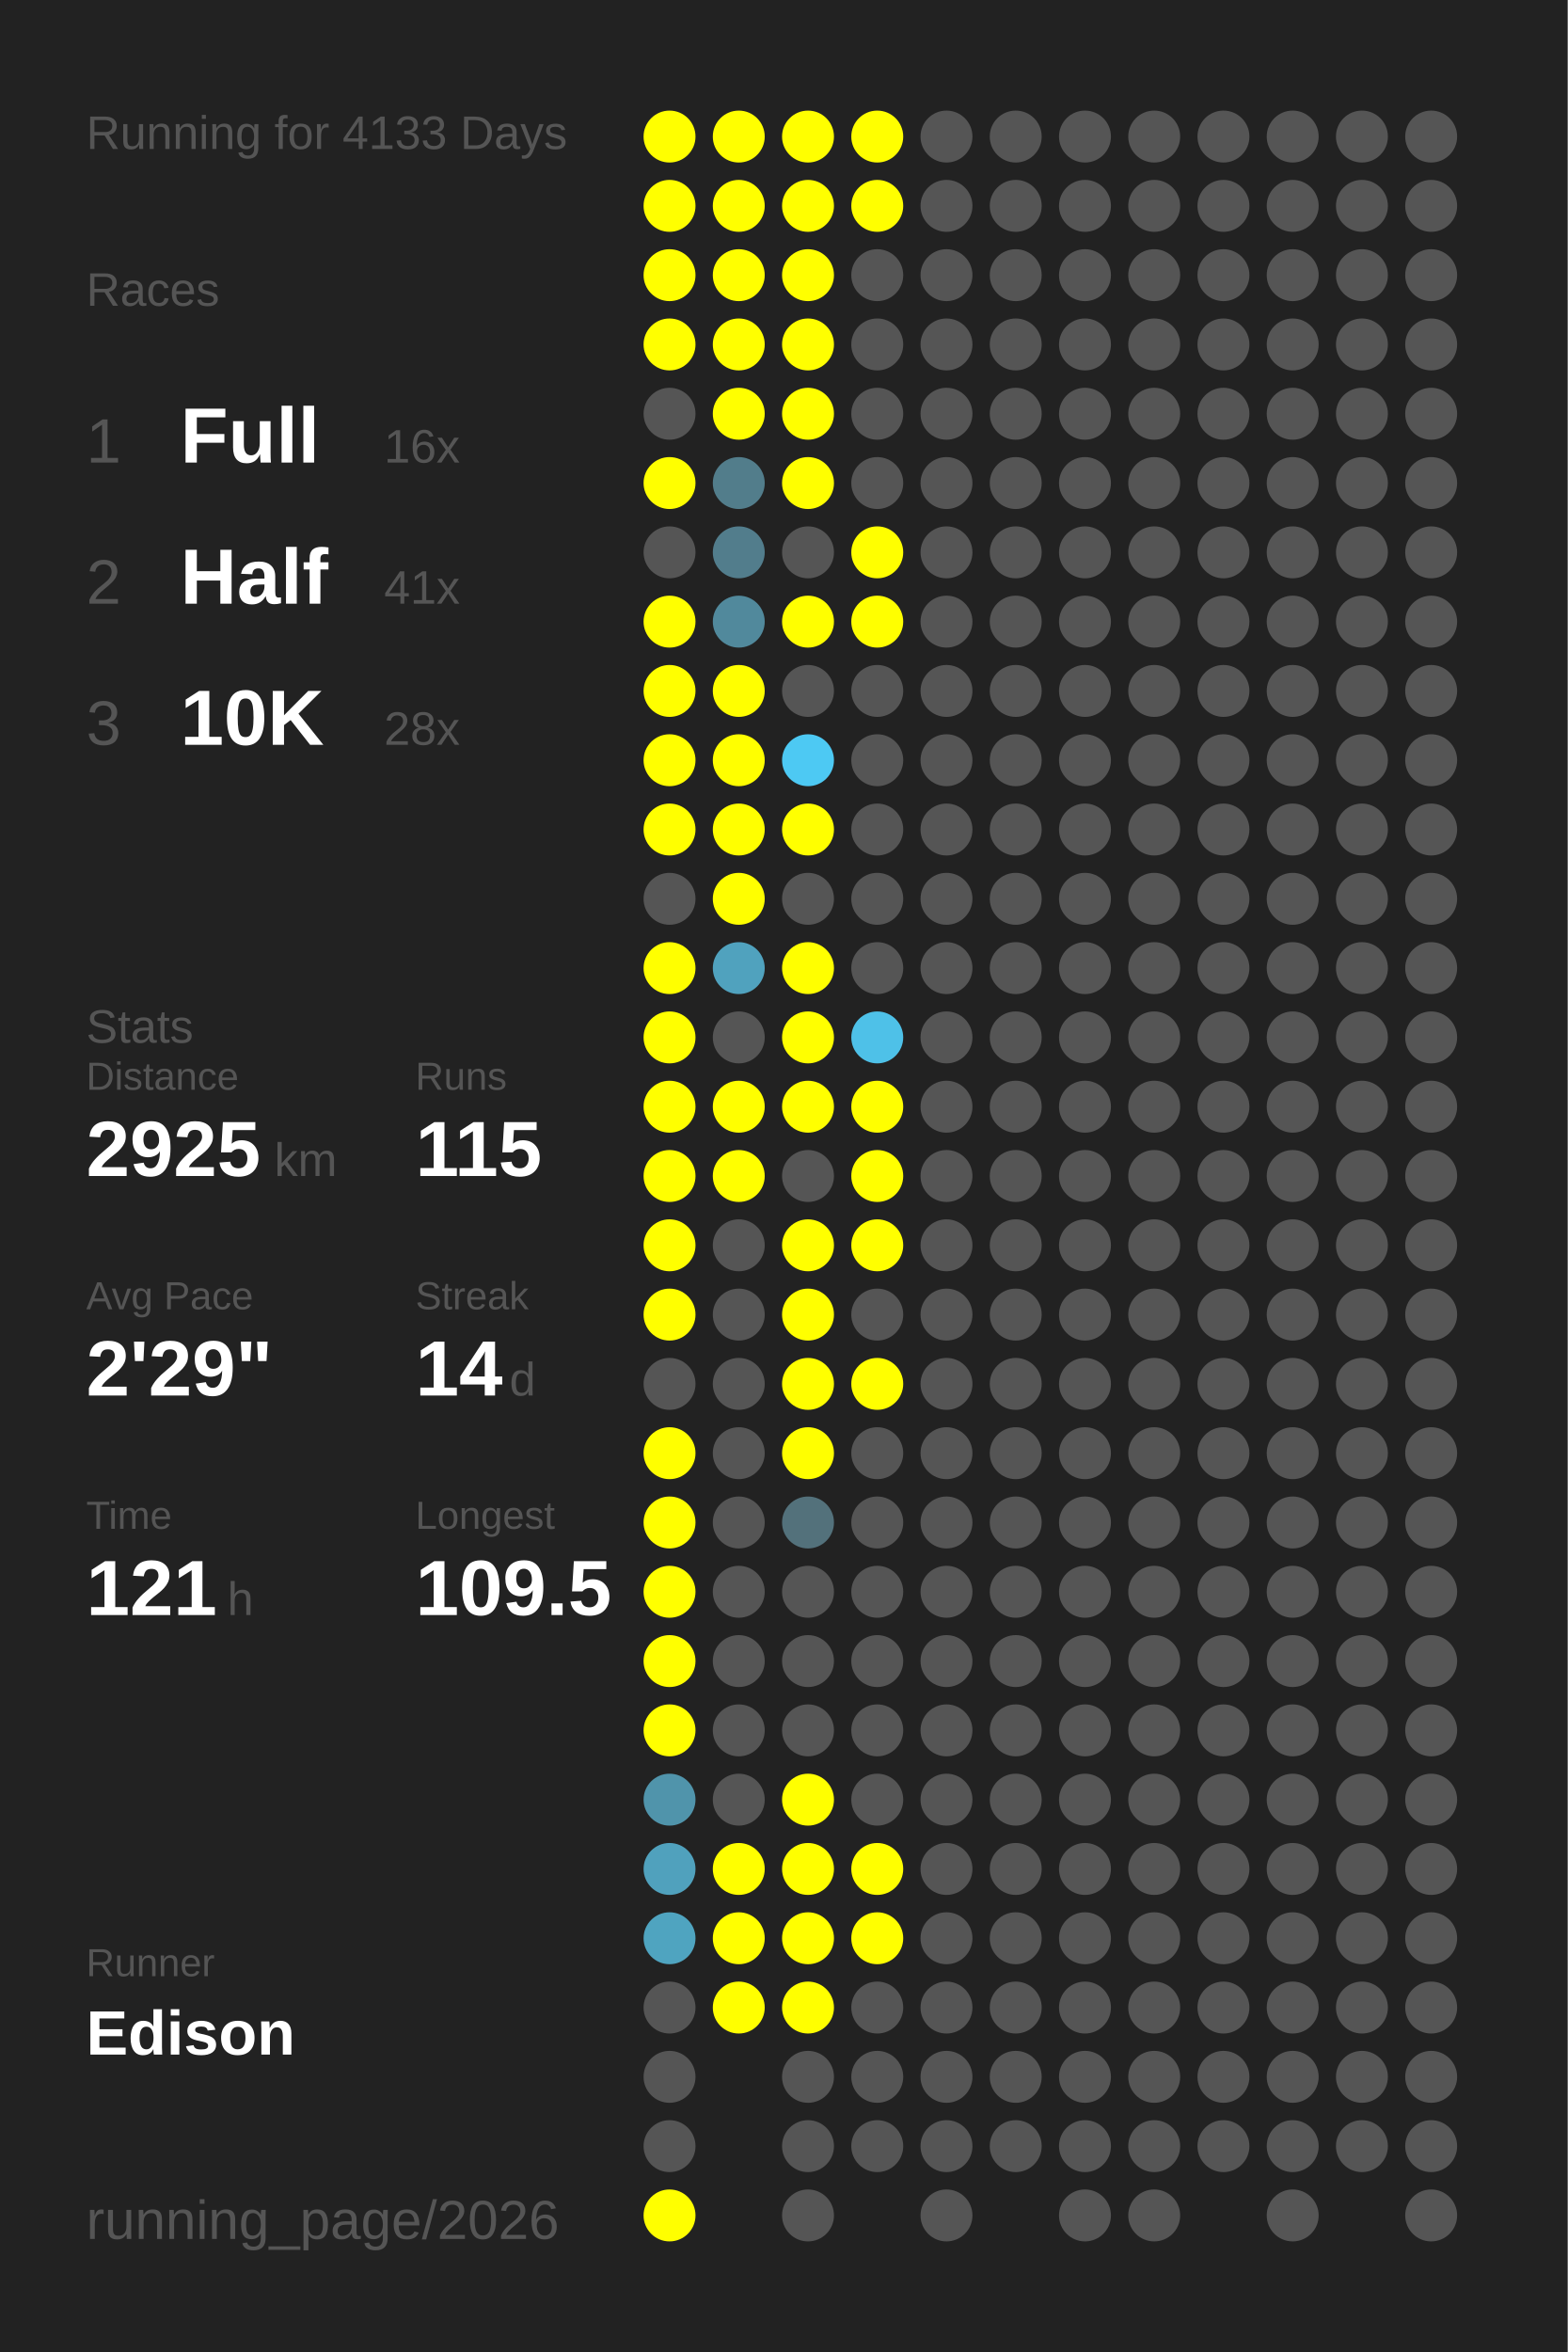
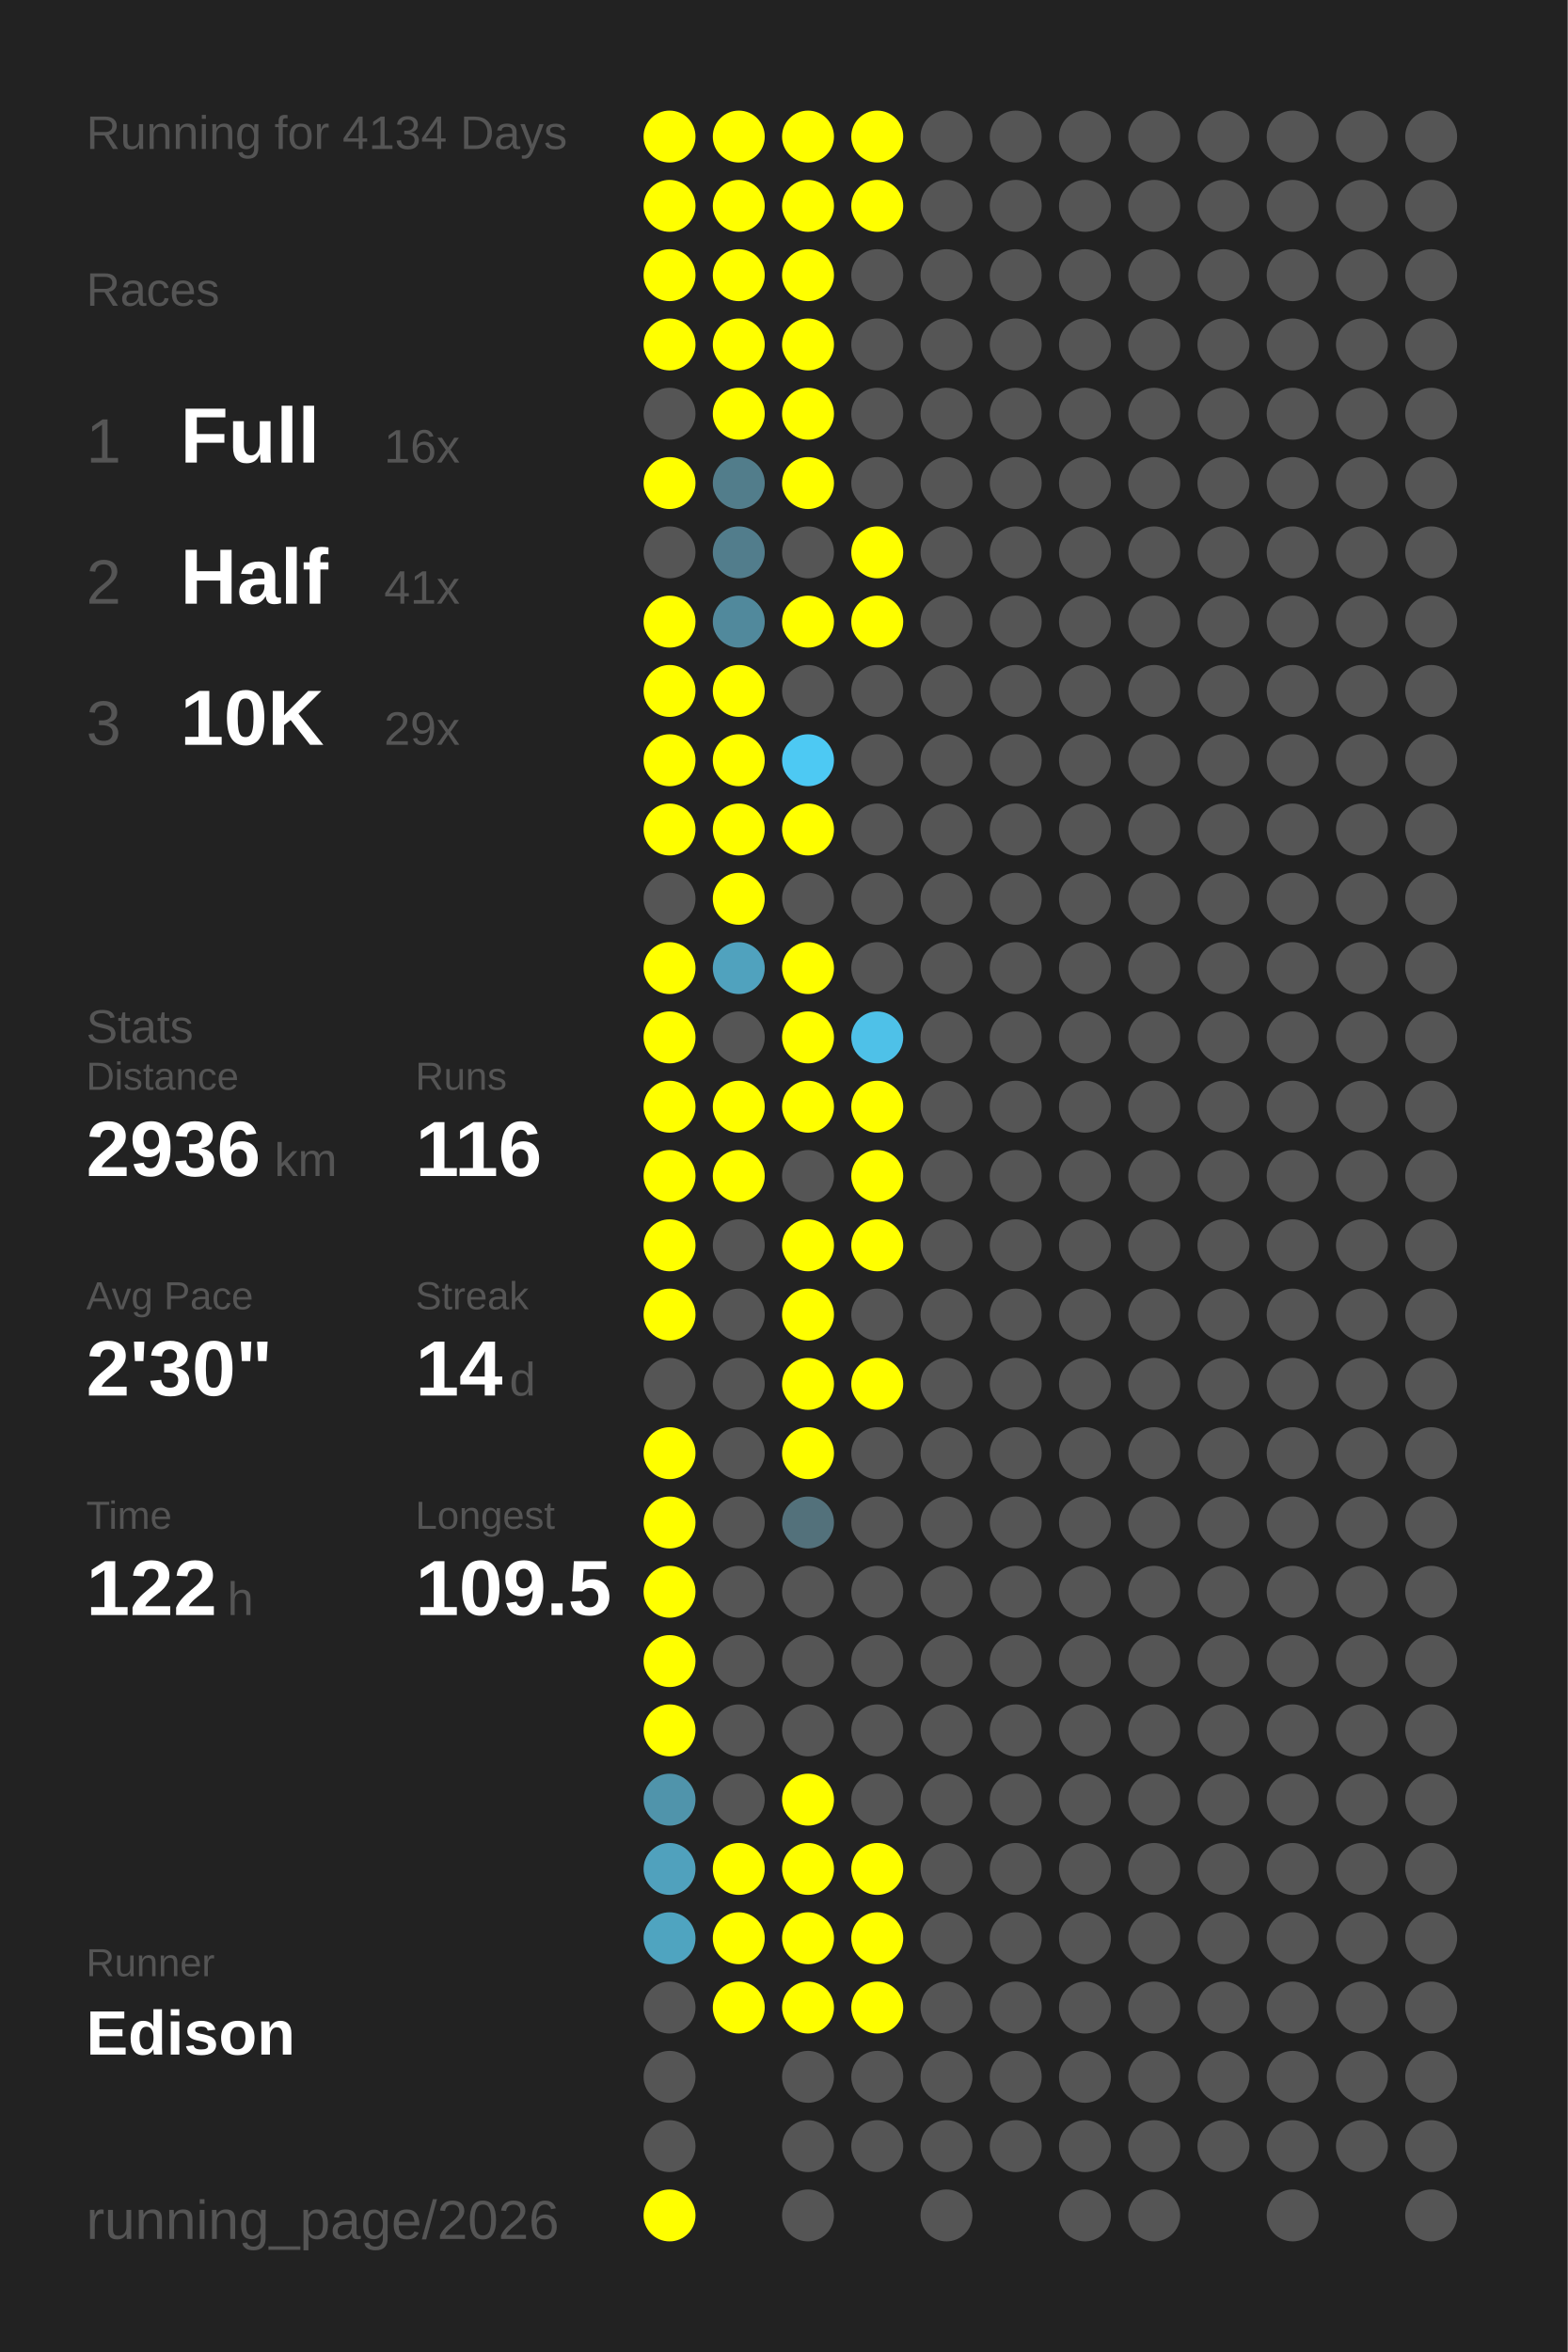
<svg xmlns="http://www.w3.org/2000/svg" baseProfile="full" height="300mm" version="1.1" viewBox="0,0,200,300" width="200mm">
  <defs />
  <rect fill="#222222" height="300" width="200" x="0" y="0" />
-   <text fill="#555555" style="font-size:6px; font-family:Arial;" x="11" y="19">Running for 4133 Days</text>
+   <text fill="#555555" style="font-size:6px; font-family:Arial;" x="11" y="19">Running for 4134 Days</text>
  <text fill="#555555" style="font-size:6px; font-family:Arial;" x="11" y="39">Races</text>
  <text fill="#555555" style="font-size:8px; font-family:Arial;" x="11" y="59">1</text>
  <text fill="#FFFFFF" style="font-size:10px; font-family:Arial; font-weight:bold;" x="23" y="59">Full</text>
  <text fill="#555555" style="font-size:6px; font-family:Arial;" x="49" y="59">16x</text>
  <text fill="#555555" style="font-size:8px; font-family:Arial;" x="11" y="77">2</text>
  <text fill="#FFFFFF" style="font-size:10px; font-family:Arial; font-weight:bold;" x="23" y="77">Half</text>
  <text fill="#555555" style="font-size:6px; font-family:Arial;" x="49" y="77">41x</text>
  <text fill="#555555" style="font-size:8px; font-family:Arial;" x="11" y="95">3</text>
  <text fill="#FFFFFF" style="font-size:10px; font-family:Arial; font-weight:bold;" x="23" y="95">10K</text>
-   <text fill="#555555" style="font-size:6px; font-family:Arial;" x="49" y="95">28x</text>
+   <text fill="#555555" style="font-size:6px; font-family:Arial;" x="49" y="95">29x</text>
  <text fill="#555555" style="font-size:6px; font-family:Arial;" x="11" y="133">Stats</text>
  <text fill="#555555" style="font-size:5px; font-family:Arial;" x="11" y="139">Distance</text>
-   <text fill="#FFFFFF" style="font-size:10px; font-family:Arial; font-weight:bold;" x="11" y="150">2925</text>
+   <text fill="#FFFFFF" style="font-size:10px; font-family:Arial; font-weight:bold;" x="11" y="150">2936</text>
  <text fill="#555555" style="font-size:6px; font-family:Arial;" x="35" y="150">km</text>
  <text fill="#555555" style="font-size:5px; font-family:Arial;" x="53" y="139">Runs</text>
-   <text fill="#FFFFFF" style="font-size:10px; font-family:Arial; font-weight:bold;" x="53" y="150">115</text>
+   <text fill="#FFFFFF" style="font-size:10px; font-family:Arial; font-weight:bold;" x="53" y="150">116</text>
  <text fill="#555555" style="font-size:5px; font-family:Arial;" x="11" y="167">Avg Pace</text>
-   <text fill="#FFFFFF" style="font-size:10px; font-family:Arial; font-weight:bold;" x="11" y="178">2'29"</text>
+   <text fill="#FFFFFF" style="font-size:10px; font-family:Arial; font-weight:bold;" x="11" y="178">2'30"</text>
  <text fill="#555555" style="font-size:5px; font-family:Arial;" x="53" y="167">Streak</text>
  <text fill="#FFFFFF" style="font-size:10px; font-family:Arial; font-weight:bold;" x="53" y="178">14</text>
  <text fill="#555555" style="font-size:6px; font-family:Arial;" x="65" y="178">d</text>
  <text fill="#555555" style="font-size:5px; font-family:Arial;" x="11" y="195">Time</text>
-   <text fill="#FFFFFF" style="font-size:10px; font-family:Arial; font-weight:bold;" x="11" y="206">121</text>
+   <text fill="#FFFFFF" style="font-size:10px; font-family:Arial; font-weight:bold;" x="11" y="206">122</text>
  <text fill="#555555" style="font-size:6px; font-family:Arial;" x="29" y="206">h</text>
  <text fill="#555555" style="font-size:5px; font-family:Arial;" x="53" y="195">Longest</text>
  <text fill="#FFFFFF" style="font-size:10px; font-family:Arial; font-weight:bold;" x="53" y="206">109.5</text>
  <text fill="#555555" style="font-size:5px; font-family:Arial;" x="11" y="252.065">Runner</text>
  <text fill="#FFFFFF" style="font-size:8px; font-family:Arial; font-weight:bold;" x="11" y="262.065">Edison</text>
  <text fill="#555555" style="font-size:7px; font-family:Arial;" x="11" y="285.581">running_page/2026</text>
  <circle cx="85.417" cy="17.419" fill="#FFFF00" r="3.312" />
  <circle cx="85.417" cy="26.258" fill="#FFFF00" r="3.312" />
  <circle cx="85.417" cy="35.097" fill="#FFFF00" r="3.312" />
  <circle cx="85.417" cy="43.935" fill="#FFFF00" r="3.312" />
  <circle cx="85.417" cy="52.774" fill="#555555" r="3.312" />
  <circle cx="85.417" cy="61.613" fill="#FFFF00" r="3.312" />
  <circle cx="85.417" cy="70.452" fill="#555555" r="3.312" />
  <circle cx="85.417" cy="79.29" fill="#FFFF00" r="3.312" />
  <circle cx="85.417" cy="88.129" fill="#FFFF00" r="3.312" />
  <circle cx="85.417" cy="96.968" fill="#FFFF00" r="3.312" />
  <circle cx="85.417" cy="105.806" fill="#FFFF00" r="3.312" />
  <circle cx="85.417" cy="114.645" fill="#555555" r="3.312" />
  <circle cx="85.417" cy="123.484" fill="#FFFF00" r="3.312" />
  <circle cx="85.417" cy="132.323" fill="#FFFF00" r="3.312" />
  <circle cx="85.417" cy="141.161" fill="#FFFF00" r="3.312" />
  <circle cx="85.417" cy="150" fill="#FFFF00" r="3.312" />
  <circle cx="85.417" cy="158.839" fill="#FFFF00" r="3.312" />
  <circle cx="85.417" cy="167.677" fill="#FFFF00" r="3.312" />
  <circle cx="85.417" cy="176.516" fill="#555555" r="3.312" />
  <circle cx="85.417" cy="185.355" fill="#FFFF00" r="3.312" />
  <circle cx="85.417" cy="194.194" fill="#FFFF00" r="3.312" />
  <circle cx="85.417" cy="203.032" fill="#FFFF00" r="3.312" />
  <circle cx="85.417" cy="211.871" fill="#FFFF00" r="3.312" />
  <circle cx="85.417" cy="220.71" fill="#FFFF00" r="3.312" />
  <circle cx="85.417" cy="229.548" fill="#5094ab" r="3.312" />
  <circle cx="85.417" cy="238.387" fill="#50a1bd" r="3.312" />
  <circle cx="85.417" cy="247.226" fill="#4fa4c0" r="3.312" />
  <circle cx="85.417" cy="256.065" fill="#555555" r="3.312" />
  <circle cx="85.417" cy="264.903" fill="#555555" r="3.312" />
  <circle cx="85.417" cy="273.742" fill="#555555" r="3.312" />
  <circle cx="85.417" cy="282.581" fill="#FFFF00" r="3.312" />
  <circle cx="94.25" cy="17.419" fill="#FFFF00" r="3.312" />
  <circle cx="94.25" cy="26.258" fill="#FFFF00" r="3.312" />
  <circle cx="94.25" cy="35.097" fill="#FFFF00" r="3.312" />
  <circle cx="94.25" cy="43.935" fill="#FFFF00" r="3.312" />
  <circle cx="94.25" cy="52.774" fill="#FFFF00" r="3.312" />
  <circle cx="94.25" cy="61.613" fill="#527d8b" r="3.312" />
  <circle cx="94.25" cy="70.452" fill="#527d8c" r="3.312" />
  <circle cx="94.25" cy="79.29" fill="#51899c" r="3.312" />
  <circle cx="94.25" cy="88.129" fill="#FFFF00" r="3.312" />
  <circle cx="94.25" cy="96.968" fill="#FFFF00" r="3.312" />
  <circle cx="94.25" cy="105.806" fill="#FFFF00" r="3.312" />
  <circle cx="94.25" cy="114.645" fill="#FFFF00" r="3.312" />
  <circle cx="94.25" cy="123.484" fill="#50a2be" r="3.312" />
  <circle cx="94.25" cy="132.323" fill="#555555" r="3.312" />
  <circle cx="94.25" cy="141.161" fill="#FFFF00" r="3.312" />
  <circle cx="94.25" cy="150" fill="#FFFF00" r="3.312" />
  <circle cx="94.25" cy="158.839" fill="#555555" r="3.312" />
  <circle cx="94.25" cy="167.677" fill="#555555" r="3.312" />
  <circle cx="94.25" cy="176.516" fill="#555555" r="3.312" />
  <circle cx="94.25" cy="185.355" fill="#555555" r="3.312" />
  <circle cx="94.25" cy="194.194" fill="#555555" r="3.312" />
  <circle cx="94.25" cy="203.032" fill="#555555" r="3.312" />
  <circle cx="94.25" cy="211.871" fill="#555555" r="3.312" />
  <circle cx="94.25" cy="220.71" fill="#555555" r="3.312" />
  <circle cx="94.25" cy="229.548" fill="#555555" r="3.312" />
  <circle cx="94.25" cy="238.387" fill="#FFFF00" r="3.312" />
  <circle cx="94.25" cy="247.226" fill="#FFFF00" r="3.312" />
  <circle cx="94.25" cy="256.065" fill="#FFFF00" r="3.312" />
  <circle cx="103.083" cy="17.419" fill="#FFFF00" r="3.312" />
  <circle cx="103.083" cy="26.258" fill="#FFFF00" r="3.312" />
  <circle cx="103.083" cy="35.097" fill="#FFFF00" r="3.312" />
  <circle cx="103.083" cy="43.935" fill="#FFFF00" r="3.312" />
  <circle cx="103.083" cy="52.774" fill="#FFFF00" r="3.312" />
  <circle cx="103.083" cy="61.613" fill="#FFFF00" r="3.312" />
  <circle cx="103.083" cy="70.452" fill="#555555" r="3.312" />
  <circle cx="103.083" cy="79.29" fill="#FFFF00" r="3.312" />
  <circle cx="103.083" cy="88.129" fill="#555555" r="3.312" />
  <circle cx="103.083" cy="96.968" fill="#4dc9f3" r="3.312" />
  <circle cx="103.083" cy="105.806" fill="#FFFF00" r="3.312" />
  <circle cx="103.083" cy="114.645" fill="#555555" r="3.312" />
  <circle cx="103.083" cy="123.484" fill="#FFFF00" r="3.312" />
  <circle cx="103.083" cy="132.323" fill="#FFFF00" r="3.312" />
  <circle cx="103.083" cy="141.161" fill="#FFFF00" r="3.312" />
  <circle cx="103.083" cy="150" fill="#555555" r="3.312" />
  <circle cx="103.083" cy="158.839" fill="#FFFF00" r="3.312" />
  <circle cx="103.083" cy="167.677" fill="#FFFF00" r="3.312" />
  <circle cx="103.083" cy="176.516" fill="#FFFF00" r="3.312" />
  <circle cx="103.083" cy="185.355" fill="#FFFF00" r="3.312" />
  <circle cx="103.083" cy="194.194" fill="#53717b" r="3.312" />
  <circle cx="103.083" cy="203.032" fill="#555555" r="3.312" />
  <circle cx="103.083" cy="211.871" fill="#555555" r="3.312" />
  <circle cx="103.083" cy="220.71" fill="#555555" r="3.312" />
  <circle cx="103.083" cy="229.548" fill="#FFFF00" r="3.312" />
  <circle cx="103.083" cy="238.387" fill="#FFFF00" r="3.312" />
  <circle cx="103.083" cy="247.226" fill="#FFFF00" r="3.312" />
  <circle cx="103.083" cy="256.065" fill="#FFFF00" r="3.312" />
  <circle cx="103.083" cy="264.903" fill="#555555" r="3.312" />
  <circle cx="103.083" cy="273.742" fill="#555555" r="3.312" />
  <circle cx="103.083" cy="282.581" fill="#555555" r="3.312" />
  <circle cx="111.917" cy="17.419" fill="#FFFF00" r="3.312" />
  <circle cx="111.917" cy="26.258" fill="#FFFF00" r="3.312" />
  <circle cx="111.917" cy="35.097" fill="#555555" r="3.312" />
  <circle cx="111.917" cy="43.935" fill="#555555" r="3.312" />
  <circle cx="111.917" cy="52.774" fill="#555555" r="3.312" />
  <circle cx="111.917" cy="61.613" fill="#555555" r="3.312" />
  <circle cx="111.917" cy="70.452" fill="#FFFF00" r="3.312" />
  <circle cx="111.917" cy="79.29" fill="#FFFF00" r="3.312" />
  <circle cx="111.917" cy="88.129" fill="#555555" r="3.312" />
  <circle cx="111.917" cy="96.968" fill="#555555" r="3.312" />
  <circle cx="111.917" cy="105.806" fill="#555555" r="3.312" />
  <circle cx="111.917" cy="114.645" fill="#555555" r="3.312" />
  <circle cx="111.917" cy="123.484" fill="#555555" r="3.312" />
  <circle cx="111.917" cy="132.323" fill="#4ec1e8" r="3.312" />
  <circle cx="111.917" cy="141.161" fill="#FFFF00" r="3.312" />
  <circle cx="111.917" cy="150" fill="#FFFF00" r="3.312" />
  <circle cx="111.917" cy="158.839" fill="#FFFF00" r="3.312" />
  <circle cx="111.917" cy="167.677" fill="#555555" r="3.312" />
  <circle cx="111.917" cy="176.516" fill="#FFFF00" r="3.312" />
  <circle cx="111.917" cy="185.355" fill="#555555" r="3.312" />
  <circle cx="111.917" cy="194.194" fill="#555555" r="3.312" />
  <circle cx="111.917" cy="203.032" fill="#555555" r="3.312" />
  <circle cx="111.917" cy="211.871" fill="#555555" r="3.312" />
  <circle cx="111.917" cy="220.71" fill="#555555" r="3.312" />
  <circle cx="111.917" cy="229.548" fill="#555555" r="3.312" />
  <circle cx="111.917" cy="238.387" fill="#FFFF00" r="3.312" />
  <circle cx="111.917" cy="247.226" fill="#FFFF00" r="3.312" />
-   <circle cx="111.917" cy="256.065" fill="#555555" r="3.312" />
+   <circle cx="111.917" cy="256.065" fill="#FFFF00" r="3.312" />
  <circle cx="111.917" cy="264.903" fill="#555555" r="3.312" />
  <circle cx="111.917" cy="273.742" fill="#555555" r="3.312" />
  <circle cx="120.75" cy="17.419" fill="#555555" r="3.312" />
  <circle cx="120.75" cy="26.258" fill="#555555" r="3.312" />
  <circle cx="120.75" cy="35.097" fill="#555555" r="3.312" />
  <circle cx="120.75" cy="43.935" fill="#555555" r="3.312" />
  <circle cx="120.75" cy="52.774" fill="#555555" r="3.312" />
  <circle cx="120.75" cy="61.613" fill="#555555" r="3.312" />
  <circle cx="120.75" cy="70.452" fill="#555555" r="3.312" />
  <circle cx="120.75" cy="79.29" fill="#555555" r="3.312" />
  <circle cx="120.75" cy="88.129" fill="#555555" r="3.312" />
  <circle cx="120.75" cy="96.968" fill="#555555" r="3.312" />
  <circle cx="120.75" cy="105.806" fill="#555555" r="3.312" />
  <circle cx="120.75" cy="114.645" fill="#555555" r="3.312" />
  <circle cx="120.75" cy="123.484" fill="#555555" r="3.312" />
  <circle cx="120.75" cy="132.323" fill="#555555" r="3.312" />
  <circle cx="120.75" cy="141.161" fill="#555555" r="3.312" />
  <circle cx="120.75" cy="150" fill="#555555" r="3.312" />
  <circle cx="120.75" cy="158.839" fill="#555555" r="3.312" />
  <circle cx="120.75" cy="167.677" fill="#555555" r="3.312" />
  <circle cx="120.75" cy="176.516" fill="#555555" r="3.312" />
  <circle cx="120.75" cy="185.355" fill="#555555" r="3.312" />
  <circle cx="120.75" cy="194.194" fill="#555555" r="3.312" />
  <circle cx="120.75" cy="203.032" fill="#555555" r="3.312" />
  <circle cx="120.75" cy="211.871" fill="#555555" r="3.312" />
  <circle cx="120.75" cy="220.71" fill="#555555" r="3.312" />
  <circle cx="120.75" cy="229.548" fill="#555555" r="3.312" />
  <circle cx="120.75" cy="238.387" fill="#555555" r="3.312" />
  <circle cx="120.75" cy="247.226" fill="#555555" r="3.312" />
  <circle cx="120.75" cy="256.065" fill="#555555" r="3.312" />
  <circle cx="120.75" cy="264.903" fill="#555555" r="3.312" />
  <circle cx="120.75" cy="273.742" fill="#555555" r="3.312" />
  <circle cx="120.75" cy="282.581" fill="#555555" r="3.312" />
  <circle cx="129.583" cy="17.419" fill="#555555" r="3.312" />
  <circle cx="129.583" cy="26.258" fill="#555555" r="3.312" />
  <circle cx="129.583" cy="35.097" fill="#555555" r="3.312" />
  <circle cx="129.583" cy="43.935" fill="#555555" r="3.312" />
  <circle cx="129.583" cy="52.774" fill="#555555" r="3.312" />
  <circle cx="129.583" cy="61.613" fill="#555555" r="3.312" />
  <circle cx="129.583" cy="70.452" fill="#555555" r="3.312" />
  <circle cx="129.583" cy="79.29" fill="#555555" r="3.312" />
  <circle cx="129.583" cy="88.129" fill="#555555" r="3.312" />
  <circle cx="129.583" cy="96.968" fill="#555555" r="3.312" />
  <circle cx="129.583" cy="105.806" fill="#555555" r="3.312" />
  <circle cx="129.583" cy="114.645" fill="#555555" r="3.312" />
  <circle cx="129.583" cy="123.484" fill="#555555" r="3.312" />
  <circle cx="129.583" cy="132.323" fill="#555555" r="3.312" />
  <circle cx="129.583" cy="141.161" fill="#555555" r="3.312" />
  <circle cx="129.583" cy="150" fill="#555555" r="3.312" />
  <circle cx="129.583" cy="158.839" fill="#555555" r="3.312" />
  <circle cx="129.583" cy="167.677" fill="#555555" r="3.312" />
  <circle cx="129.583" cy="176.516" fill="#555555" r="3.312" />
  <circle cx="129.583" cy="185.355" fill="#555555" r="3.312" />
  <circle cx="129.583" cy="194.194" fill="#555555" r="3.312" />
  <circle cx="129.583" cy="203.032" fill="#555555" r="3.312" />
  <circle cx="129.583" cy="211.871" fill="#555555" r="3.312" />
  <circle cx="129.583" cy="220.71" fill="#555555" r="3.312" />
  <circle cx="129.583" cy="229.548" fill="#555555" r="3.312" />
  <circle cx="129.583" cy="238.387" fill="#555555" r="3.312" />
  <circle cx="129.583" cy="247.226" fill="#555555" r="3.312" />
  <circle cx="129.583" cy="256.065" fill="#555555" r="3.312" />
  <circle cx="129.583" cy="264.903" fill="#555555" r="3.312" />
  <circle cx="129.583" cy="273.742" fill="#555555" r="3.312" />
  <circle cx="138.417" cy="17.419" fill="#555555" r="3.312" />
  <circle cx="138.417" cy="26.258" fill="#555555" r="3.312" />
  <circle cx="138.417" cy="35.097" fill="#555555" r="3.312" />
  <circle cx="138.417" cy="43.935" fill="#555555" r="3.312" />
  <circle cx="138.417" cy="52.774" fill="#555555" r="3.312" />
  <circle cx="138.417" cy="61.613" fill="#555555" r="3.312" />
  <circle cx="138.417" cy="70.452" fill="#555555" r="3.312" />
  <circle cx="138.417" cy="79.29" fill="#555555" r="3.312" />
  <circle cx="138.417" cy="88.129" fill="#555555" r="3.312" />
  <circle cx="138.417" cy="96.968" fill="#555555" r="3.312" />
  <circle cx="138.417" cy="105.806" fill="#555555" r="3.312" />
  <circle cx="138.417" cy="114.645" fill="#555555" r="3.312" />
  <circle cx="138.417" cy="123.484" fill="#555555" r="3.312" />
  <circle cx="138.417" cy="132.323" fill="#555555" r="3.312" />
  <circle cx="138.417" cy="141.161" fill="#555555" r="3.312" />
  <circle cx="138.417" cy="150" fill="#555555" r="3.312" />
  <circle cx="138.417" cy="158.839" fill="#555555" r="3.312" />
  <circle cx="138.417" cy="167.677" fill="#555555" r="3.312" />
  <circle cx="138.417" cy="176.516" fill="#555555" r="3.312" />
  <circle cx="138.417" cy="185.355" fill="#555555" r="3.312" />
  <circle cx="138.417" cy="194.194" fill="#555555" r="3.312" />
  <circle cx="138.417" cy="203.032" fill="#555555" r="3.312" />
  <circle cx="138.417" cy="211.871" fill="#555555" r="3.312" />
  <circle cx="138.417" cy="220.71" fill="#555555" r="3.312" />
  <circle cx="138.417" cy="229.548" fill="#555555" r="3.312" />
  <circle cx="138.417" cy="238.387" fill="#555555" r="3.312" />
  <circle cx="138.417" cy="247.226" fill="#555555" r="3.312" />
  <circle cx="138.417" cy="256.065" fill="#555555" r="3.312" />
  <circle cx="138.417" cy="264.903" fill="#555555" r="3.312" />
  <circle cx="138.417" cy="273.742" fill="#555555" r="3.312" />
  <circle cx="138.417" cy="282.581" fill="#555555" r="3.312" />
  <circle cx="147.25" cy="17.419" fill="#555555" r="3.312" />
  <circle cx="147.25" cy="26.258" fill="#555555" r="3.312" />
  <circle cx="147.25" cy="35.097" fill="#555555" r="3.312" />
  <circle cx="147.25" cy="43.935" fill="#555555" r="3.312" />
  <circle cx="147.25" cy="52.774" fill="#555555" r="3.312" />
  <circle cx="147.25" cy="61.613" fill="#555555" r="3.312" />
  <circle cx="147.25" cy="70.452" fill="#555555" r="3.312" />
  <circle cx="147.25" cy="79.29" fill="#555555" r="3.312" />
  <circle cx="147.25" cy="88.129" fill="#555555" r="3.312" />
  <circle cx="147.25" cy="96.968" fill="#555555" r="3.312" />
  <circle cx="147.25" cy="105.806" fill="#555555" r="3.312" />
  <circle cx="147.25" cy="114.645" fill="#555555" r="3.312" />
  <circle cx="147.25" cy="123.484" fill="#555555" r="3.312" />
  <circle cx="147.25" cy="132.323" fill="#555555" r="3.312" />
  <circle cx="147.25" cy="141.161" fill="#555555" r="3.312" />
  <circle cx="147.25" cy="150" fill="#555555" r="3.312" />
  <circle cx="147.25" cy="158.839" fill="#555555" r="3.312" />
  <circle cx="147.25" cy="167.677" fill="#555555" r="3.312" />
  <circle cx="147.25" cy="176.516" fill="#555555" r="3.312" />
  <circle cx="147.25" cy="185.355" fill="#555555" r="3.312" />
  <circle cx="147.25" cy="194.194" fill="#555555" r="3.312" />
  <circle cx="147.25" cy="203.032" fill="#555555" r="3.312" />
  <circle cx="147.25" cy="211.871" fill="#555555" r="3.312" />
  <circle cx="147.25" cy="220.71" fill="#555555" r="3.312" />
  <circle cx="147.25" cy="229.548" fill="#555555" r="3.312" />
  <circle cx="147.25" cy="238.387" fill="#555555" r="3.312" />
  <circle cx="147.25" cy="247.226" fill="#555555" r="3.312" />
  <circle cx="147.25" cy="256.065" fill="#555555" r="3.312" />
  <circle cx="147.25" cy="264.903" fill="#555555" r="3.312" />
  <circle cx="147.25" cy="273.742" fill="#555555" r="3.312" />
  <circle cx="147.25" cy="282.581" fill="#555555" r="3.312" />
  <circle cx="156.083" cy="17.419" fill="#555555" r="3.312" />
  <circle cx="156.083" cy="26.258" fill="#555555" r="3.312" />
  <circle cx="156.083" cy="35.097" fill="#555555" r="3.312" />
  <circle cx="156.083" cy="43.935" fill="#555555" r="3.312" />
  <circle cx="156.083" cy="52.774" fill="#555555" r="3.312" />
  <circle cx="156.083" cy="61.613" fill="#555555" r="3.312" />
  <circle cx="156.083" cy="70.452" fill="#555555" r="3.312" />
  <circle cx="156.083" cy="79.29" fill="#555555" r="3.312" />
  <circle cx="156.083" cy="88.129" fill="#555555" r="3.312" />
  <circle cx="156.083" cy="96.968" fill="#555555" r="3.312" />
  <circle cx="156.083" cy="105.806" fill="#555555" r="3.312" />
  <circle cx="156.083" cy="114.645" fill="#555555" r="3.312" />
  <circle cx="156.083" cy="123.484" fill="#555555" r="3.312" />
  <circle cx="156.083" cy="132.323" fill="#555555" r="3.312" />
  <circle cx="156.083" cy="141.161" fill="#555555" r="3.312" />
  <circle cx="156.083" cy="150" fill="#555555" r="3.312" />
  <circle cx="156.083" cy="158.839" fill="#555555" r="3.312" />
  <circle cx="156.083" cy="167.677" fill="#555555" r="3.312" />
  <circle cx="156.083" cy="176.516" fill="#555555" r="3.312" />
  <circle cx="156.083" cy="185.355" fill="#555555" r="3.312" />
  <circle cx="156.083" cy="194.194" fill="#555555" r="3.312" />
  <circle cx="156.083" cy="203.032" fill="#555555" r="3.312" />
  <circle cx="156.083" cy="211.871" fill="#555555" r="3.312" />
  <circle cx="156.083" cy="220.71" fill="#555555" r="3.312" />
  <circle cx="156.083" cy="229.548" fill="#555555" r="3.312" />
  <circle cx="156.083" cy="238.387" fill="#555555" r="3.312" />
  <circle cx="156.083" cy="247.226" fill="#555555" r="3.312" />
  <circle cx="156.083" cy="256.065" fill="#555555" r="3.312" />
  <circle cx="156.083" cy="264.903" fill="#555555" r="3.312" />
  <circle cx="156.083" cy="273.742" fill="#555555" r="3.312" />
  <circle cx="164.917" cy="17.419" fill="#555555" r="3.312" />
  <circle cx="164.917" cy="26.258" fill="#555555" r="3.312" />
  <circle cx="164.917" cy="35.097" fill="#555555" r="3.312" />
  <circle cx="164.917" cy="43.935" fill="#555555" r="3.312" />
  <circle cx="164.917" cy="52.774" fill="#555555" r="3.312" />
  <circle cx="164.917" cy="61.613" fill="#555555" r="3.312" />
  <circle cx="164.917" cy="70.452" fill="#555555" r="3.312" />
  <circle cx="164.917" cy="79.29" fill="#555555" r="3.312" />
  <circle cx="164.917" cy="88.129" fill="#555555" r="3.312" />
  <circle cx="164.917" cy="96.968" fill="#555555" r="3.312" />
  <circle cx="164.917" cy="105.806" fill="#555555" r="3.312" />
  <circle cx="164.917" cy="114.645" fill="#555555" r="3.312" />
  <circle cx="164.917" cy="123.484" fill="#555555" r="3.312" />
  <circle cx="164.917" cy="132.323" fill="#555555" r="3.312" />
  <circle cx="164.917" cy="141.161" fill="#555555" r="3.312" />
  <circle cx="164.917" cy="150" fill="#555555" r="3.312" />
  <circle cx="164.917" cy="158.839" fill="#555555" r="3.312" />
  <circle cx="164.917" cy="167.677" fill="#555555" r="3.312" />
  <circle cx="164.917" cy="176.516" fill="#555555" r="3.312" />
  <circle cx="164.917" cy="185.355" fill="#555555" r="3.312" />
  <circle cx="164.917" cy="194.194" fill="#555555" r="3.312" />
  <circle cx="164.917" cy="203.032" fill="#555555" r="3.312" />
  <circle cx="164.917" cy="211.871" fill="#555555" r="3.312" />
  <circle cx="164.917" cy="220.71" fill="#555555" r="3.312" />
  <circle cx="164.917" cy="229.548" fill="#555555" r="3.312" />
  <circle cx="164.917" cy="238.387" fill="#555555" r="3.312" />
  <circle cx="164.917" cy="247.226" fill="#555555" r="3.312" />
  <circle cx="164.917" cy="256.065" fill="#555555" r="3.312" />
  <circle cx="164.917" cy="264.903" fill="#555555" r="3.312" />
  <circle cx="164.917" cy="273.742" fill="#555555" r="3.312" />
  <circle cx="164.917" cy="282.581" fill="#555555" r="3.312" />
  <circle cx="173.75" cy="17.419" fill="#555555" r="3.312" />
  <circle cx="173.75" cy="26.258" fill="#555555" r="3.312" />
  <circle cx="173.75" cy="35.097" fill="#555555" r="3.312" />
  <circle cx="173.75" cy="43.935" fill="#555555" r="3.312" />
  <circle cx="173.75" cy="52.774" fill="#555555" r="3.312" />
  <circle cx="173.75" cy="61.613" fill="#555555" r="3.312" />
  <circle cx="173.75" cy="70.452" fill="#555555" r="3.312" />
  <circle cx="173.75" cy="79.29" fill="#555555" r="3.312" />
  <circle cx="173.75" cy="88.129" fill="#555555" r="3.312" />
  <circle cx="173.75" cy="96.968" fill="#555555" r="3.312" />
  <circle cx="173.75" cy="105.806" fill="#555555" r="3.312" />
  <circle cx="173.75" cy="114.645" fill="#555555" r="3.312" />
  <circle cx="173.75" cy="123.484" fill="#555555" r="3.312" />
  <circle cx="173.75" cy="132.323" fill="#555555" r="3.312" />
  <circle cx="173.75" cy="141.161" fill="#555555" r="3.312" />
  <circle cx="173.75" cy="150" fill="#555555" r="3.312" />
  <circle cx="173.75" cy="158.839" fill="#555555" r="3.312" />
  <circle cx="173.75" cy="167.677" fill="#555555" r="3.312" />
  <circle cx="173.75" cy="176.516" fill="#555555" r="3.312" />
  <circle cx="173.75" cy="185.355" fill="#555555" r="3.312" />
  <circle cx="173.75" cy="194.194" fill="#555555" r="3.312" />
  <circle cx="173.75" cy="203.032" fill="#555555" r="3.312" />
  <circle cx="173.75" cy="211.871" fill="#555555" r="3.312" />
  <circle cx="173.75" cy="220.71" fill="#555555" r="3.312" />
  <circle cx="173.75" cy="229.548" fill="#555555" r="3.312" />
  <circle cx="173.75" cy="238.387" fill="#555555" r="3.312" />
  <circle cx="173.75" cy="247.226" fill="#555555" r="3.312" />
  <circle cx="173.75" cy="256.065" fill="#555555" r="3.312" />
  <circle cx="173.75" cy="264.903" fill="#555555" r="3.312" />
  <circle cx="173.75" cy="273.742" fill="#555555" r="3.312" />
  <circle cx="182.583" cy="17.419" fill="#555555" r="3.312" />
  <circle cx="182.583" cy="26.258" fill="#555555" r="3.312" />
  <circle cx="182.583" cy="35.097" fill="#555555" r="3.312" />
  <circle cx="182.583" cy="43.935" fill="#555555" r="3.312" />
  <circle cx="182.583" cy="52.774" fill="#555555" r="3.312" />
  <circle cx="182.583" cy="61.613" fill="#555555" r="3.312" />
  <circle cx="182.583" cy="70.452" fill="#555555" r="3.312" />
  <circle cx="182.583" cy="79.29" fill="#555555" r="3.312" />
  <circle cx="182.583" cy="88.129" fill="#555555" r="3.312" />
  <circle cx="182.583" cy="96.968" fill="#555555" r="3.312" />
  <circle cx="182.583" cy="105.806" fill="#555555" r="3.312" />
  <circle cx="182.583" cy="114.645" fill="#555555" r="3.312" />
  <circle cx="182.583" cy="123.484" fill="#555555" r="3.312" />
  <circle cx="182.583" cy="132.323" fill="#555555" r="3.312" />
  <circle cx="182.583" cy="141.161" fill="#555555" r="3.312" />
  <circle cx="182.583" cy="150" fill="#555555" r="3.312" />
  <circle cx="182.583" cy="158.839" fill="#555555" r="3.312" />
  <circle cx="182.583" cy="167.677" fill="#555555" r="3.312" />
  <circle cx="182.583" cy="176.516" fill="#555555" r="3.312" />
  <circle cx="182.583" cy="185.355" fill="#555555" r="3.312" />
  <circle cx="182.583" cy="194.194" fill="#555555" r="3.312" />
  <circle cx="182.583" cy="203.032" fill="#555555" r="3.312" />
  <circle cx="182.583" cy="211.871" fill="#555555" r="3.312" />
  <circle cx="182.583" cy="220.71" fill="#555555" r="3.312" />
  <circle cx="182.583" cy="229.548" fill="#555555" r="3.312" />
  <circle cx="182.583" cy="238.387" fill="#555555" r="3.312" />
  <circle cx="182.583" cy="247.226" fill="#555555" r="3.312" />
  <circle cx="182.583" cy="256.065" fill="#555555" r="3.312" />
  <circle cx="182.583" cy="264.903" fill="#555555" r="3.312" />
  <circle cx="182.583" cy="273.742" fill="#555555" r="3.312" />
  <circle cx="182.583" cy="282.581" fill="#555555" r="3.312" />
</svg>
